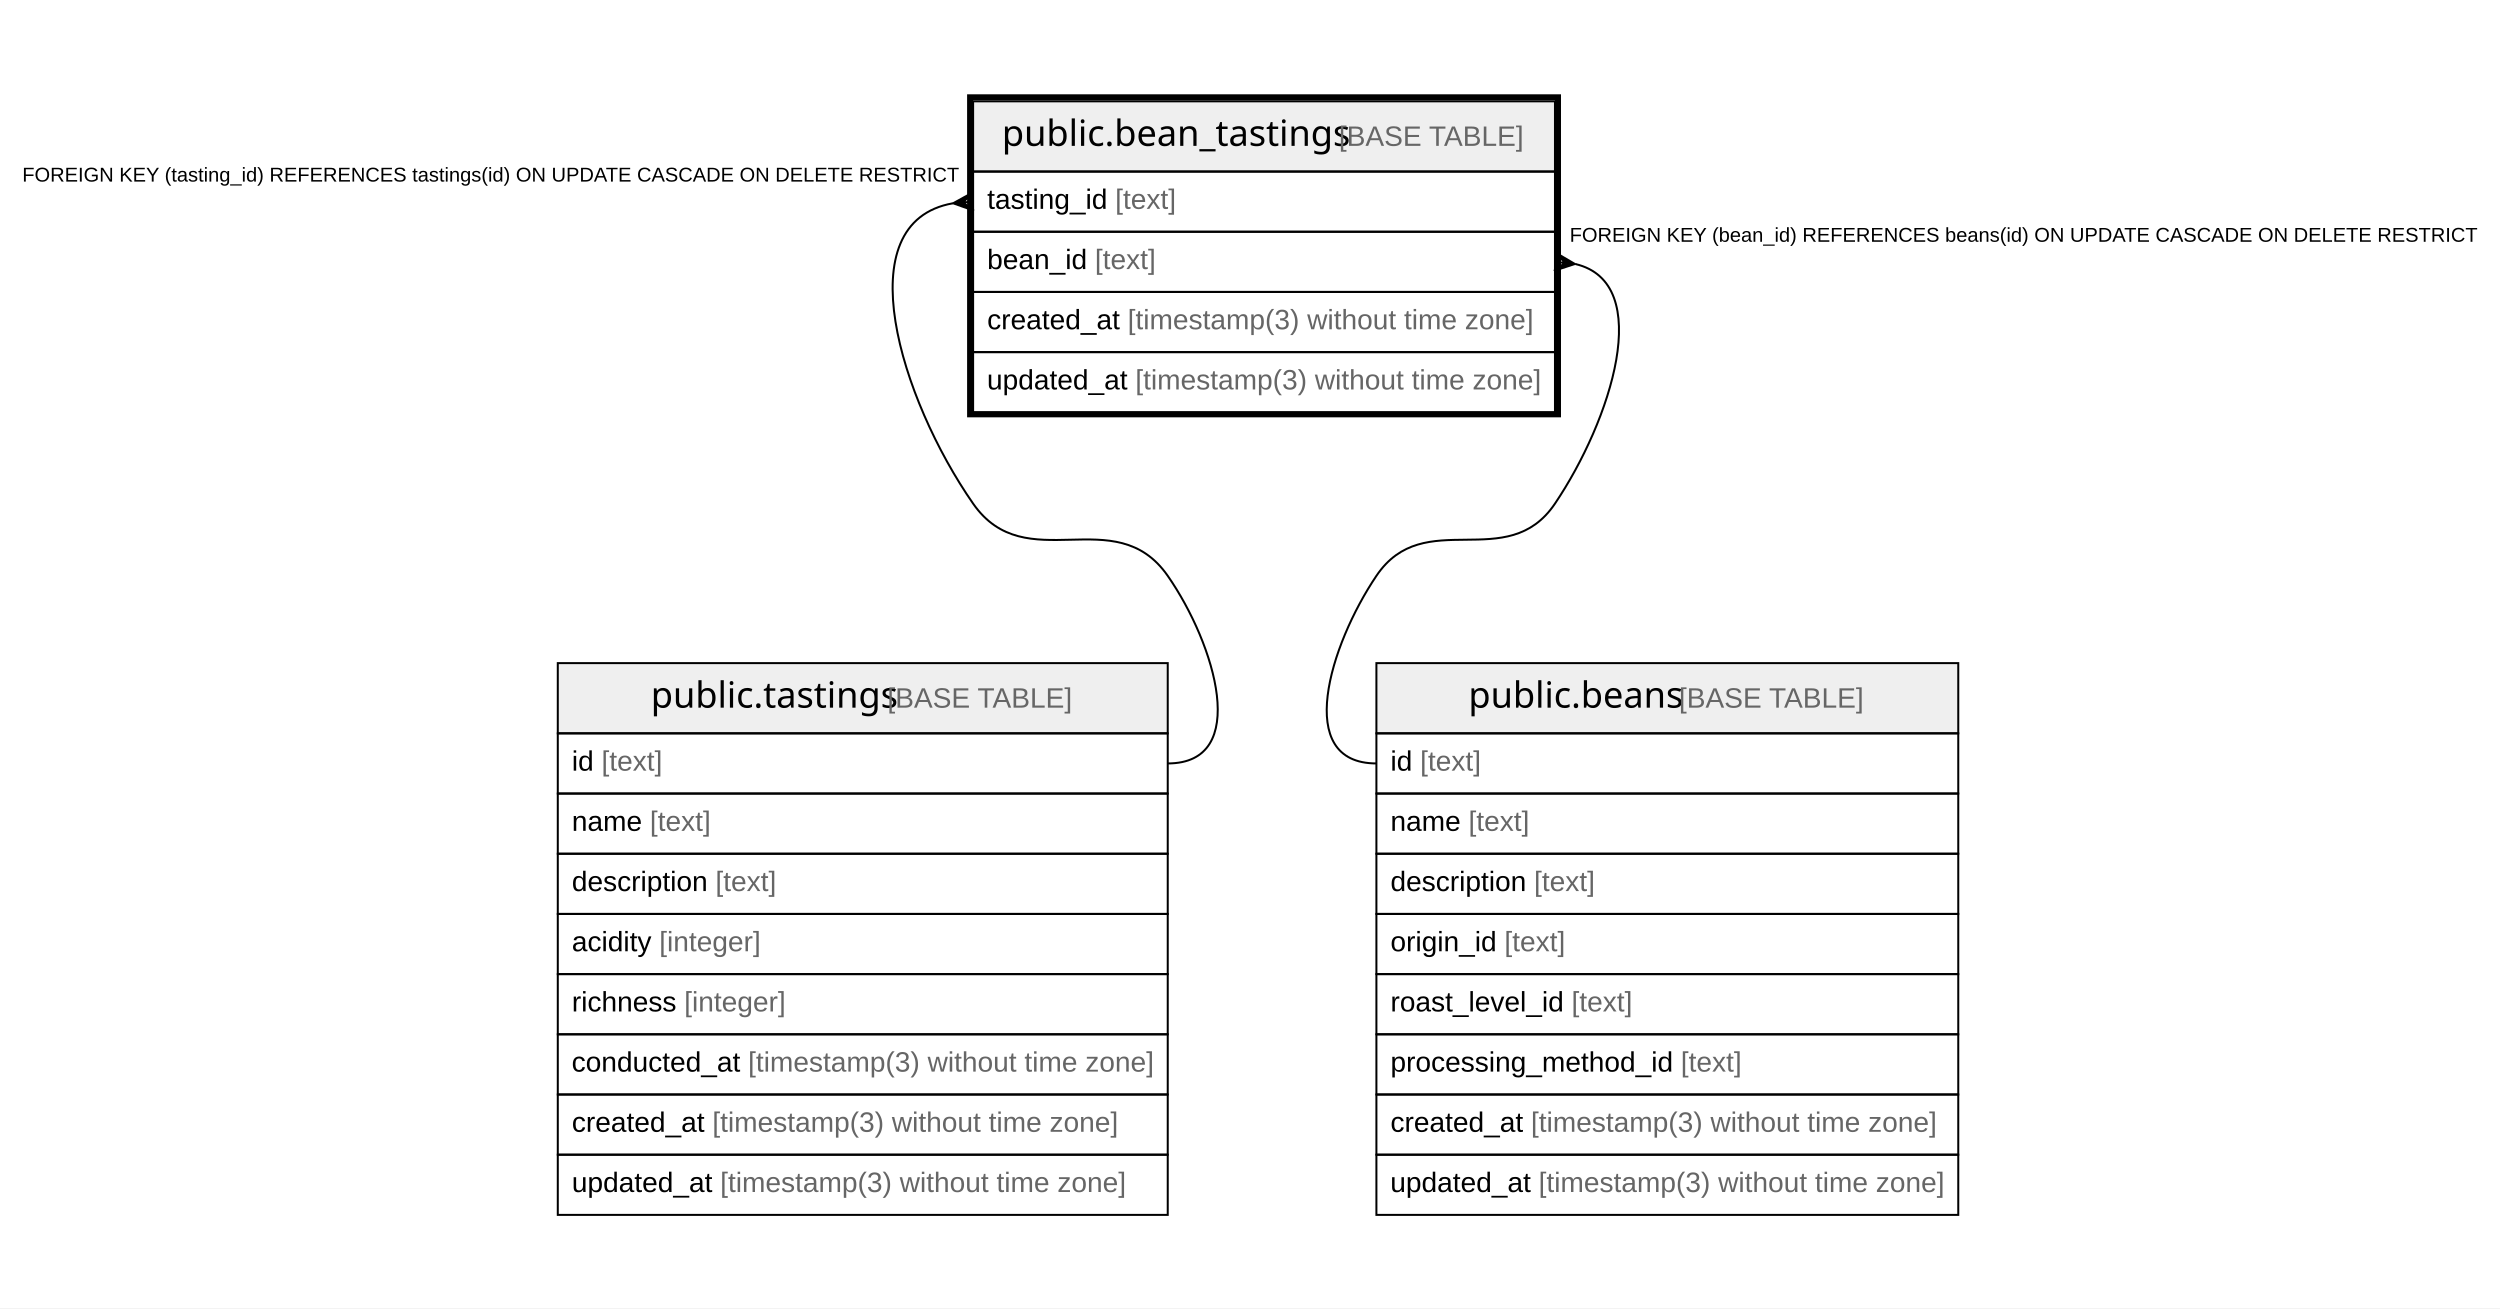
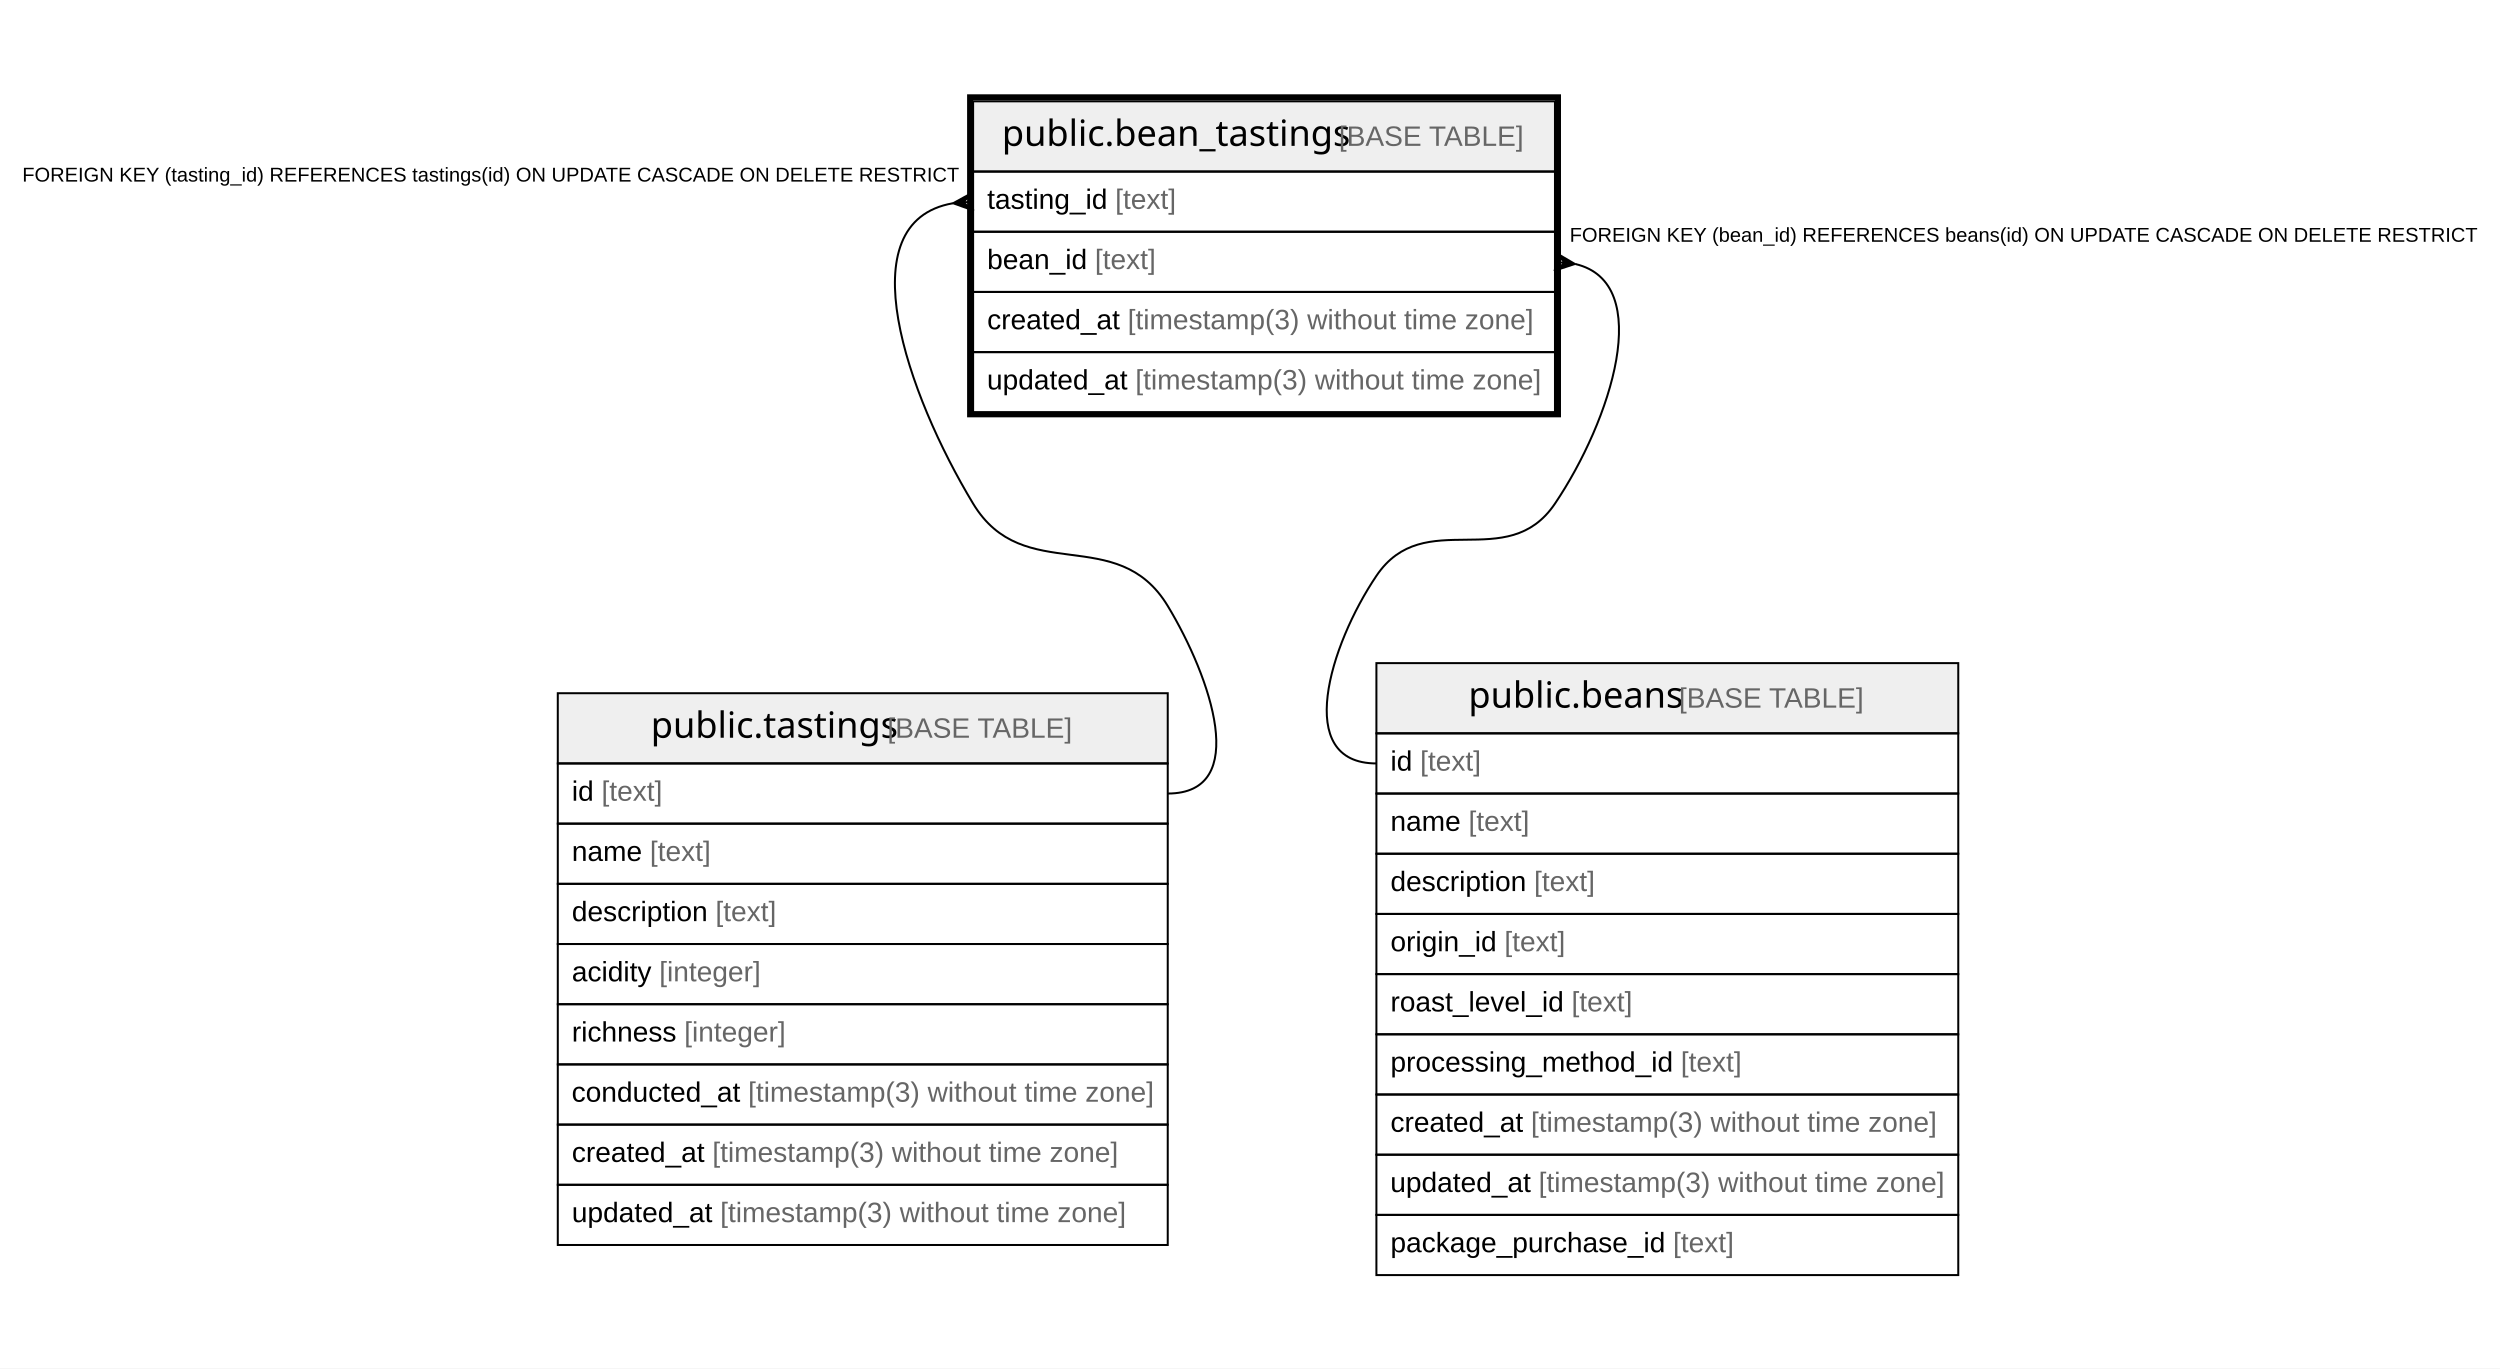
- <svg xmlns="http://www.w3.org/2000/svg" width="1246pt" height="652pt" viewBox="0.00 0.00 1246.00 652.00">
-   <g id="graph0" class="graph" transform="scale(1 1) rotate(0) translate(4 648)">
-     <polygon fill="#ffffff" stroke="transparent" points="-4,4 -4,-648 1242,-648 1242,4 -4,4" />
+ <svg xmlns="http://www.w3.org/2000/svg" width="1246pt" height="682pt" viewBox="0.00 0.00 1246.00 682.00">
+   <g id="graph0" class="graph" transform="scale(1 1) rotate(0) translate(4 678)">
+     <polygon fill="#ffffff" stroke="transparent" points="-4,4 -4,-678 1242,-678 1242,4 -4,4" />
    <g id="node1" class="node">
-       <polygon fill="#efefef" stroke="transparent" points="481,-562.5 481,-597.5 771,-597.5 771,-562.5 481,-562.5" />
-       <polygon fill="none" stroke="#000000" points="481,-562.5 481,-597.5 771,-597.5 771,-562.5 481,-562.5" />
-       <text text-anchor="start" x="495.344" y="-575.3" font-family="Arial Bold" font-size="18.00" fill="#000000">public.bean_tastings</text>
-       <text text-anchor="start" x="659.402" y="-575.3" font-family="Arial" font-size="14.00" fill="#000000"> </text>
-       <text text-anchor="start" x="663.292" y="-575.3" font-family="Arial" font-size="14.00" fill="#666666">[BASE TABLE]</text>
+       <polygon fill="#efefef" stroke="transparent" points="481,-592.5 481,-627.5 771,-627.5 771,-592.5 481,-592.5" />
+       <polygon fill="none" stroke="#000000" points="481,-592.5 481,-627.5 771,-627.5 771,-592.5 481,-592.5" />
+       <text text-anchor="start" x="495.344" y="-605.3" font-family="Arial Bold" font-size="18.00" fill="#000000">public.bean_tastings</text>
+       <text text-anchor="start" x="659.402" y="-605.3" font-family="Arial" font-size="14.00" fill="#000000"> </text>
+       <text text-anchor="start" x="663.292" y="-605.3" font-family="Arial" font-size="14.00" fill="#666666">[BASE TABLE]</text>
+       <polygon fill="none" stroke="#000000" points="481,-562.5 481,-592.5 771,-592.5 771,-562.5 481,-562.5" />
+       <text text-anchor="start" x="488" y="-573.9" font-family="Arial" font-size="14.00" fill="#000000">tasting_id </text>
+       <text text-anchor="start" x="551.798" y="-573.9" font-family="Arial" font-size="14.00" fill="#666666">[text]</text>
      <polygon fill="none" stroke="#000000" points="481,-532.5 481,-562.5 771,-562.5 771,-532.5 481,-532.5" />
-       <text text-anchor="start" x="488" y="-543.9" font-family="Arial" font-size="14.00" fill="#000000">tasting_id </text>
-       <text text-anchor="start" x="551.798" y="-543.9" font-family="Arial" font-size="14.00" fill="#666666">[text]</text>
+       <text text-anchor="start" x="488" y="-543.9" font-family="Arial" font-size="14.00" fill="#000000">bean_id </text>
+       <text text-anchor="start" x="541.693" y="-543.9" font-family="Arial" font-size="14.00" fill="#666666">[text]</text>
      <polygon fill="none" stroke="#000000" points="481,-502.5 481,-532.5 771,-532.5 771,-502.5 481,-502.5" />
-       <text text-anchor="start" x="488" y="-513.9" font-family="Arial" font-size="14.00" fill="#000000">bean_id </text>
-       <text text-anchor="start" x="541.693" y="-513.9" font-family="Arial" font-size="14.00" fill="#666666">[text]</text>
+       <text text-anchor="start" x="488" y="-513.9" font-family="Arial" font-size="14.00" fill="#000000">created_at </text>
+       <text text-anchor="start" x="558.028" y="-513.9" font-family="Arial" font-size="14.00" fill="#666666">[timestamp(3) without time zone]</text>
      <polygon fill="none" stroke="#000000" points="481,-472.5 481,-502.5 771,-502.5 771,-472.5 481,-472.5" />
-       <text text-anchor="start" x="488" y="-483.9" font-family="Arial" font-size="14.00" fill="#000000">created_at </text>
-       <text text-anchor="start" x="558.028" y="-483.9" font-family="Arial" font-size="14.00" fill="#666666">[timestamp(3) without time zone]</text>
-       <polygon fill="none" stroke="#000000" points="481,-442.5 481,-472.5 771,-472.5 771,-442.5 481,-442.5" />
-       <text text-anchor="start" x="487.912" y="-453.9" font-family="Arial" font-size="14.00" fill="#000000">updated_at </text>
-       <text text-anchor="start" x="561.844" y="-453.9" font-family="Arial" font-size="14.00" fill="#666666">[timestamp(3) without time zone]</text>
-       <polygon fill="none" stroke="#000000" stroke-width="3" points="479.5,-441.5 479.5,-599.5 772.5,-599.5 772.5,-441.5 479.5,-441.5" />
+       <text text-anchor="start" x="487.912" y="-483.9" font-family="Arial" font-size="14.00" fill="#000000">updated_at </text>
+       <text text-anchor="start" x="561.844" y="-483.9" font-family="Arial" font-size="14.00" fill="#666666">[timestamp(3) without time zone]</text>
+       <polygon fill="none" stroke="#000000" stroke-width="3" points="479.5,-471.5 479.5,-629.5 772.5,-629.5 772.5,-471.5 479.5,-471.5" />
    </g>
    <g id="node2" class="node">
-       <polygon fill="#efefef" stroke="transparent" points="274,-282.5 274,-317.5 578,-317.5 578,-282.5 274,-282.5" />
-       <polygon fill="none" stroke="#000000" points="274,-282.5 274,-317.5 578,-317.5 578,-282.5 274,-282.5" />
-       <text text-anchor="start" x="320.36" y="-295.3" font-family="Arial Bold" font-size="18.00" fill="#000000">public.tastings</text>
-       <text text-anchor="start" x="434.386" y="-295.3" font-family="Arial" font-size="14.00" fill="#000000"> </text>
-       <text text-anchor="start" x="438.277" y="-295.3" font-family="Arial" font-size="14.00" fill="#666666">[BASE TABLE]</text>
-       <polygon fill="none" stroke="#000000" points="274,-252.5 274,-282.5 578,-282.5 578,-252.5 274,-252.5" />
-       <text text-anchor="start" x="281" y="-263.9" font-family="Arial" font-size="14.00" fill="#000000">id </text>
-       <text text-anchor="start" x="295.78" y="-263.9" font-family="Arial" font-size="14.00" fill="#666666">[text]</text>
-       <polygon fill="none" stroke="#000000" points="274,-222.5 274,-252.5 578,-252.5 578,-222.5 274,-222.5" />
-       <text text-anchor="start" x="281" y="-233.9" font-family="Arial" font-size="14.00" fill="#000000">name </text>
-       <text text-anchor="start" x="319.899" y="-233.9" font-family="Arial" font-size="14.00" fill="#666666">[text]</text>
-       <polygon fill="none" stroke="#000000" points="274,-192.5 274,-222.5 578,-222.5 578,-192.5 274,-192.5" />
-       <text text-anchor="start" x="281" y="-203.9" font-family="Arial" font-size="14.00" fill="#000000">description </text>
-       <text text-anchor="start" x="352.568" y="-203.9" font-family="Arial" font-size="14.00" fill="#666666">[text]</text>
-       <polygon fill="none" stroke="#000000" points="274,-162.5 274,-192.5 578,-192.5 578,-162.5 274,-162.5" />
-       <text text-anchor="start" x="281" y="-173.9" font-family="Arial" font-size="14.00" fill="#000000">acidity </text>
-       <text text-anchor="start" x="324.56" y="-173.9" font-family="Arial" font-size="14.00" fill="#666666">[integer]</text>
-       <polygon fill="none" stroke="#000000" points="274,-132.5 274,-162.5 578,-162.5 578,-132.5 274,-132.5" />
-       <text text-anchor="start" x="281" y="-143.9" font-family="Arial" font-size="14.00" fill="#000000">richness </text>
-       <text text-anchor="start" x="337.006" y="-143.9" font-family="Arial" font-size="14.00" fill="#666666">[integer]</text>
-       <polygon fill="none" stroke="#000000" points="274,-102.5 274,-132.5 578,-132.5 578,-102.5 274,-102.5" />
-       <text text-anchor="start" x="280.912" y="-113.9" font-family="Arial" font-size="14.00" fill="#000000">conducted_at </text>
-       <text text-anchor="start" x="368.844" y="-113.9" font-family="Arial" font-size="14.00" fill="#666666">[timestamp(3) without time zone]</text>
-       <polygon fill="none" stroke="#000000" points="274,-72.5 274,-102.5 578,-102.5 578,-72.5 274,-72.5" />
-       <text text-anchor="start" x="281" y="-83.9" font-family="Arial" font-size="14.00" fill="#000000">created_at </text>
-       <text text-anchor="start" x="351.028" y="-83.9" font-family="Arial" font-size="14.00" fill="#666666">[timestamp(3) without time zone]</text>
-       <polygon fill="none" stroke="#000000" points="274,-42.5 274,-72.5 578,-72.5 578,-42.5 274,-42.5" />
-       <text text-anchor="start" x="281" y="-53.9" font-family="Arial" font-size="14.00" fill="#000000">updated_at </text>
-       <text text-anchor="start" x="354.933" y="-53.9" font-family="Arial" font-size="14.00" fill="#666666">[timestamp(3) without time zone]</text>
+       <polygon fill="#efefef" stroke="transparent" points="274,-297.5 274,-332.5 578,-332.5 578,-297.5 274,-297.5" />
+       <polygon fill="none" stroke="#000000" points="274,-297.5 274,-332.5 578,-332.5 578,-297.5 274,-297.5" />
+       <text text-anchor="start" x="320.36" y="-310.3" font-family="Arial Bold" font-size="18.00" fill="#000000">public.tastings</text>
+       <text text-anchor="start" x="434.386" y="-310.3" font-family="Arial" font-size="14.00" fill="#000000"> </text>
+       <text text-anchor="start" x="438.277" y="-310.3" font-family="Arial" font-size="14.00" fill="#666666">[BASE TABLE]</text>
+       <polygon fill="none" stroke="#000000" points="274,-267.5 274,-297.5 578,-297.5 578,-267.5 274,-267.5" />
+       <text text-anchor="start" x="281" y="-278.9" font-family="Arial" font-size="14.00" fill="#000000">id </text>
+       <text text-anchor="start" x="295.78" y="-278.9" font-family="Arial" font-size="14.00" fill="#666666">[text]</text>
+       <polygon fill="none" stroke="#000000" points="274,-237.5 274,-267.5 578,-267.5 578,-237.5 274,-237.5" />
+       <text text-anchor="start" x="281" y="-248.9" font-family="Arial" font-size="14.00" fill="#000000">name </text>
+       <text text-anchor="start" x="319.899" y="-248.9" font-family="Arial" font-size="14.00" fill="#666666">[text]</text>
+       <polygon fill="none" stroke="#000000" points="274,-207.5 274,-237.5 578,-237.5 578,-207.5 274,-207.5" />
+       <text text-anchor="start" x="281" y="-218.9" font-family="Arial" font-size="14.00" fill="#000000">description </text>
+       <text text-anchor="start" x="352.568" y="-218.9" font-family="Arial" font-size="14.00" fill="#666666">[text]</text>
+       <polygon fill="none" stroke="#000000" points="274,-177.5 274,-207.5 578,-207.5 578,-177.5 274,-177.5" />
+       <text text-anchor="start" x="281" y="-188.9" font-family="Arial" font-size="14.00" fill="#000000">acidity </text>
+       <text text-anchor="start" x="324.56" y="-188.9" font-family="Arial" font-size="14.00" fill="#666666">[integer]</text>
+       <polygon fill="none" stroke="#000000" points="274,-147.5 274,-177.5 578,-177.5 578,-147.5 274,-147.5" />
+       <text text-anchor="start" x="281" y="-158.9" font-family="Arial" font-size="14.00" fill="#000000">richness </text>
+       <text text-anchor="start" x="337.006" y="-158.9" font-family="Arial" font-size="14.00" fill="#666666">[integer]</text>
+       <polygon fill="none" stroke="#000000" points="274,-117.5 274,-147.5 578,-147.5 578,-117.5 274,-117.5" />
+       <text text-anchor="start" x="280.912" y="-128.9" font-family="Arial" font-size="14.00" fill="#000000">conducted_at </text>
+       <text text-anchor="start" x="368.844" y="-128.9" font-family="Arial" font-size="14.00" fill="#666666">[timestamp(3) without time zone]</text>
+       <polygon fill="none" stroke="#000000" points="274,-87.5 274,-117.5 578,-117.5 578,-87.5 274,-87.5" />
+       <text text-anchor="start" x="281" y="-98.9" font-family="Arial" font-size="14.00" fill="#000000">created_at </text>
+       <text text-anchor="start" x="351.028" y="-98.9" font-family="Arial" font-size="14.00" fill="#666666">[timestamp(3) without time zone]</text>
+       <polygon fill="none" stroke="#000000" points="274,-57.5 274,-87.5 578,-87.5 578,-57.5 274,-57.5" />
+       <text text-anchor="start" x="281" y="-68.9" font-family="Arial" font-size="14.00" fill="#000000">updated_at </text>
+       <text text-anchor="start" x="354.933" y="-68.9" font-family="Arial" font-size="14.00" fill="#666666">[timestamp(3) without time zone]</text>
    </g>
    <g id="edge1" class="edge">
-       <path fill="none" stroke="#000000" d="M470.87,-546.665C417.278,-537.167 444.896,-448.91 481,-397 507.257,-359.249 551.743,-398.751 578,-361 601.728,-326.885 619.556,-267.5 578,-267.5" />
-       <polygon fill="#000000" stroke="#000000" points="471.034,-546.678 480.63,-551.985 476.017,-547.089 481,-547.5 481,-547.5 481,-547.5 476.017,-547.089 481.37,-543.015 471.034,-546.678 471.034,-546.678" />
-       <text text-anchor="start" x="7.106" y="-557.5" font-family="Arial" font-size="10.00" fill="#000000">FOREIGN KEY (tasting_id) REFERENCES tastings(id) ON UPDATE CASCADE ON DELETE RESTRICT</text>
+       <path fill="none" stroke="#000000" d="M470.9,-576.684C417.651,-567.409 448.308,-481.124 481,-427 506.183,-385.308 552.817,-417.692 578,-376 599.485,-340.43 619.556,-282.5 578,-282.5" />
+       <polygon fill="#000000" stroke="#000000" points="471.032,-576.695 480.638,-581.985 476.016,-577.098 481,-577.5 481,-577.5 481,-577.5 476.016,-577.098 481.362,-573.015 471.032,-576.695 471.032,-576.695" />
+       <text text-anchor="start" x="7.106" y="-587.5" font-family="Arial" font-size="10.00" fill="#000000">FOREIGN KEY (tasting_id) REFERENCES tastings(id) ON UPDATE CASCADE ON DELETE RESTRICT</text>
    </g>
    <g id="node3" class="node">
-       <polygon fill="#efefef" stroke="transparent" points="682,-282.5 682,-317.5 972,-317.5 972,-282.5 682,-282.5" />
-       <polygon fill="none" stroke="#000000" points="682,-282.5 682,-317.5 972,-317.5 972,-282.5 682,-282.5" />
-       <text text-anchor="start" x="727.856" y="-295.3" font-family="Arial Bold" font-size="18.00" fill="#000000">public.beans</text>
-       <text text-anchor="start" x="828.89" y="-295.3" font-family="Arial" font-size="14.00" fill="#000000"> </text>
-       <text text-anchor="start" x="832.781" y="-295.3" font-family="Arial" font-size="14.00" fill="#666666">[BASE TABLE]</text>
+       <polygon fill="#efefef" stroke="transparent" points="682,-312.5 682,-347.5 972,-347.5 972,-312.5 682,-312.5" />
+       <polygon fill="none" stroke="#000000" points="682,-312.5 682,-347.5 972,-347.5 972,-312.5 682,-312.5" />
+       <text text-anchor="start" x="727.856" y="-325.3" font-family="Arial Bold" font-size="18.00" fill="#000000">public.beans</text>
+       <text text-anchor="start" x="828.89" y="-325.3" font-family="Arial" font-size="14.00" fill="#000000"> </text>
+       <text text-anchor="start" x="832.781" y="-325.3" font-family="Arial" font-size="14.00" fill="#666666">[BASE TABLE]</text>
+       <polygon fill="none" stroke="#000000" points="682,-282.5 682,-312.5 972,-312.5 972,-282.5 682,-282.5" />
+       <text text-anchor="start" x="689" y="-293.9" font-family="Arial" font-size="14.00" fill="#000000">id </text>
+       <text text-anchor="start" x="703.78" y="-293.9" font-family="Arial" font-size="14.00" fill="#666666">[text]</text>
      <polygon fill="none" stroke="#000000" points="682,-252.5 682,-282.5 972,-282.5 972,-252.5 682,-252.5" />
-       <text text-anchor="start" x="689" y="-263.9" font-family="Arial" font-size="14.00" fill="#000000">id </text>
-       <text text-anchor="start" x="703.78" y="-263.9" font-family="Arial" font-size="14.00" fill="#666666">[text]</text>
+       <text text-anchor="start" x="689" y="-263.9" font-family="Arial" font-size="14.00" fill="#000000">name </text>
+       <text text-anchor="start" x="727.899" y="-263.9" font-family="Arial" font-size="14.00" fill="#666666">[text]</text>
      <polygon fill="none" stroke="#000000" points="682,-222.5 682,-252.5 972,-252.5 972,-222.5 682,-222.5" />
-       <text text-anchor="start" x="689" y="-233.9" font-family="Arial" font-size="14.00" fill="#000000">name </text>
-       <text text-anchor="start" x="727.899" y="-233.9" font-family="Arial" font-size="14.00" fill="#666666">[text]</text>
+       <text text-anchor="start" x="689" y="-233.9" font-family="Arial" font-size="14.00" fill="#000000">description </text>
+       <text text-anchor="start" x="760.568" y="-233.9" font-family="Arial" font-size="14.00" fill="#666666">[text]</text>
      <polygon fill="none" stroke="#000000" points="682,-192.5 682,-222.5 972,-222.5 972,-192.5 682,-192.5" />
-       <text text-anchor="start" x="689" y="-203.9" font-family="Arial" font-size="14.00" fill="#000000">description </text>
-       <text text-anchor="start" x="760.568" y="-203.9" font-family="Arial" font-size="14.00" fill="#666666">[text]</text>
+       <text text-anchor="start" x="689" y="-203.9" font-family="Arial" font-size="14.00" fill="#000000">origin_id </text>
+       <text text-anchor="start" x="745.784" y="-203.9" font-family="Arial" font-size="14.00" fill="#666666">[text]</text>
      <polygon fill="none" stroke="#000000" points="682,-162.5 682,-192.5 972,-192.5 972,-162.5 682,-162.5" />
-       <text text-anchor="start" x="689" y="-173.9" font-family="Arial" font-size="14.00" fill="#000000">origin_id </text>
-       <text text-anchor="start" x="745.784" y="-173.9" font-family="Arial" font-size="14.00" fill="#666666">[text]</text>
+       <text text-anchor="start" x="689" y="-173.9" font-family="Arial" font-size="14.00" fill="#000000">roast_level_id </text>
+       <text text-anchor="start" x="779.24" y="-173.9" font-family="Arial" font-size="14.00" fill="#666666">[text]</text>
      <polygon fill="none" stroke="#000000" points="682,-132.5 682,-162.5 972,-162.5 972,-132.5 682,-132.5" />
-       <text text-anchor="start" x="689" y="-143.9" font-family="Arial" font-size="14.00" fill="#000000">roast_level_id </text>
-       <text text-anchor="start" x="779.24" y="-143.9" font-family="Arial" font-size="14.00" fill="#666666">[text]</text>
+       <text text-anchor="start" x="689" y="-143.9" font-family="Arial" font-size="14.00" fill="#000000">processing_method_id </text>
+       <text text-anchor="start" x="833.707" y="-143.9" font-family="Arial" font-size="14.00" fill="#666666">[text]</text>
      <polygon fill="none" stroke="#000000" points="682,-102.5 682,-132.5 972,-132.5 972,-102.5 682,-102.5" />
-       <text text-anchor="start" x="689" y="-113.9" font-family="Arial" font-size="14.00" fill="#000000">processing_method_id </text>
-       <text text-anchor="start" x="833.707" y="-113.9" font-family="Arial" font-size="14.00" fill="#666666">[text]</text>
+       <text text-anchor="start" x="689" y="-113.9" font-family="Arial" font-size="14.00" fill="#000000">created_at </text>
+       <text text-anchor="start" x="759.028" y="-113.9" font-family="Arial" font-size="14.00" fill="#666666">[timestamp(3) without time zone]</text>
      <polygon fill="none" stroke="#000000" points="682,-72.5 682,-102.5 972,-102.5 972,-72.5 682,-72.5" />
-       <text text-anchor="start" x="689" y="-83.9" font-family="Arial" font-size="14.00" fill="#000000">created_at </text>
-       <text text-anchor="start" x="759.028" y="-83.9" font-family="Arial" font-size="14.00" fill="#666666">[timestamp(3) without time zone]</text>
+       <text text-anchor="start" x="688.912" y="-83.9" font-family="Arial" font-size="14.00" fill="#000000">updated_at </text>
+       <text text-anchor="start" x="762.844" y="-83.9" font-family="Arial" font-size="14.00" fill="#666666">[timestamp(3) without time zone]</text>
      <polygon fill="none" stroke="#000000" points="682,-42.5 682,-72.5 972,-72.5 972,-42.5 682,-42.5" />
-       <text text-anchor="start" x="688.912" y="-53.9" font-family="Arial" font-size="14.00" fill="#000000">updated_at </text>
-       <text text-anchor="start" x="762.844" y="-53.9" font-family="Arial" font-size="14.00" fill="#666666">[timestamp(3) without time zone]</text>
+       <text text-anchor="start" x="689" y="-53.9" font-family="Arial" font-size="14.00" fill="#000000">package_purchase_id </text>
+       <text text-anchor="start" x="829.832" y="-53.9" font-family="Arial" font-size="14.00" fill="#666666">[text]</text>
    </g>
    <g id="edge2" class="edge">
-       <path fill="none" stroke="#000000" d="M781.177,-516.409C821.203,-506.956 798.834,-438.283 771,-397 747.147,-361.621 705.853,-396.379 682,-361 658.769,-326.544 640.444,-267.5 682,-267.5" />
-       <polygon fill="#000000" stroke="#000000" points="780.943,-516.434 770.52,-513.026 775.971,-516.967 771,-517.5 771,-517.5 771,-517.5 775.971,-516.967 771.48,-521.974 780.943,-516.434 780.943,-516.434" />
-       <text text-anchor="start" x="778.324" y="-527.5" font-family="Arial" font-size="10.00" fill="#000000">FOREIGN KEY (bean_id) REFERENCES beans(id) ON UPDATE CASCADE ON DELETE RESTRICT</text>
+       <path fill="none" stroke="#000000" d="M781.177,-546.409C821.203,-536.956 798.834,-468.283 771,-427 747.147,-391.621 705.853,-426.379 682,-391 658.769,-356.544 640.444,-297.5 682,-297.5" />
+       <polygon fill="#000000" stroke="#000000" points="780.943,-546.434 770.52,-543.026 775.971,-546.967 771,-547.5 771,-547.5 771,-547.5 775.971,-546.967 771.48,-551.974 780.943,-546.434 780.943,-546.434" />
+       <text text-anchor="start" x="778.324" y="-557.5" font-family="Arial" font-size="10.00" fill="#000000">FOREIGN KEY (bean_id) REFERENCES beans(id) ON UPDATE CASCADE ON DELETE RESTRICT</text>
    </g>
  </g>
</svg>
